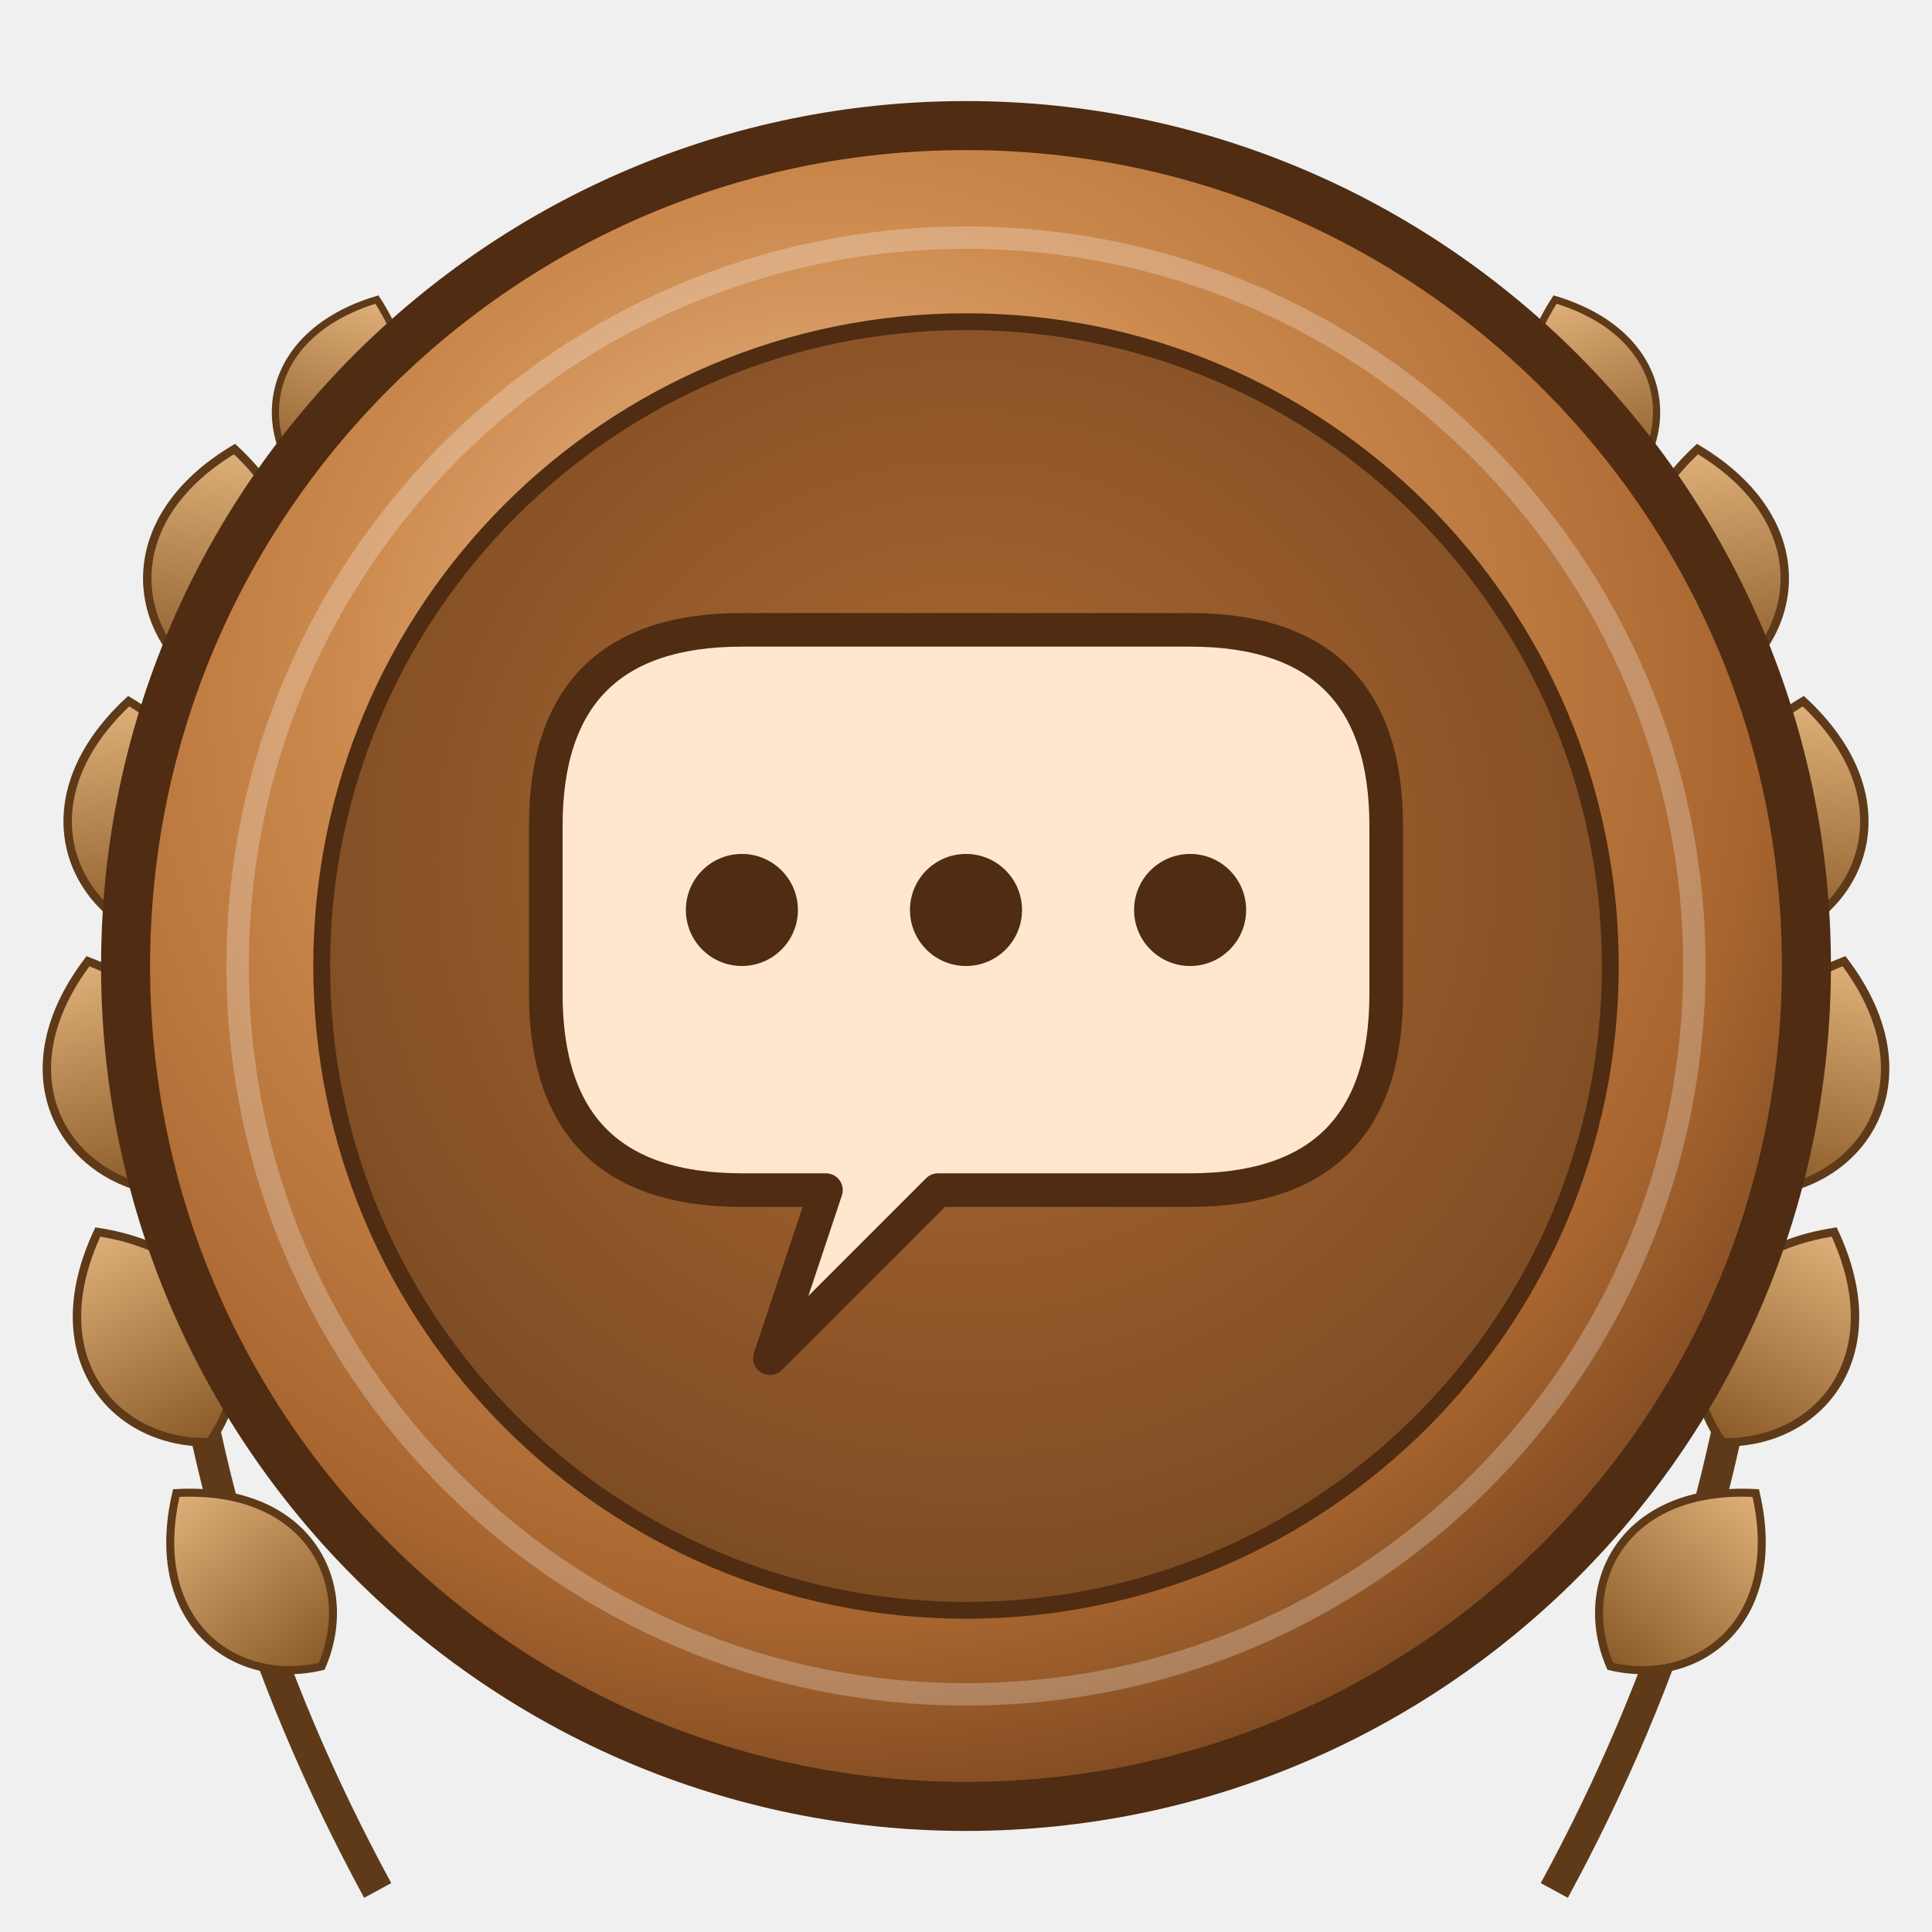
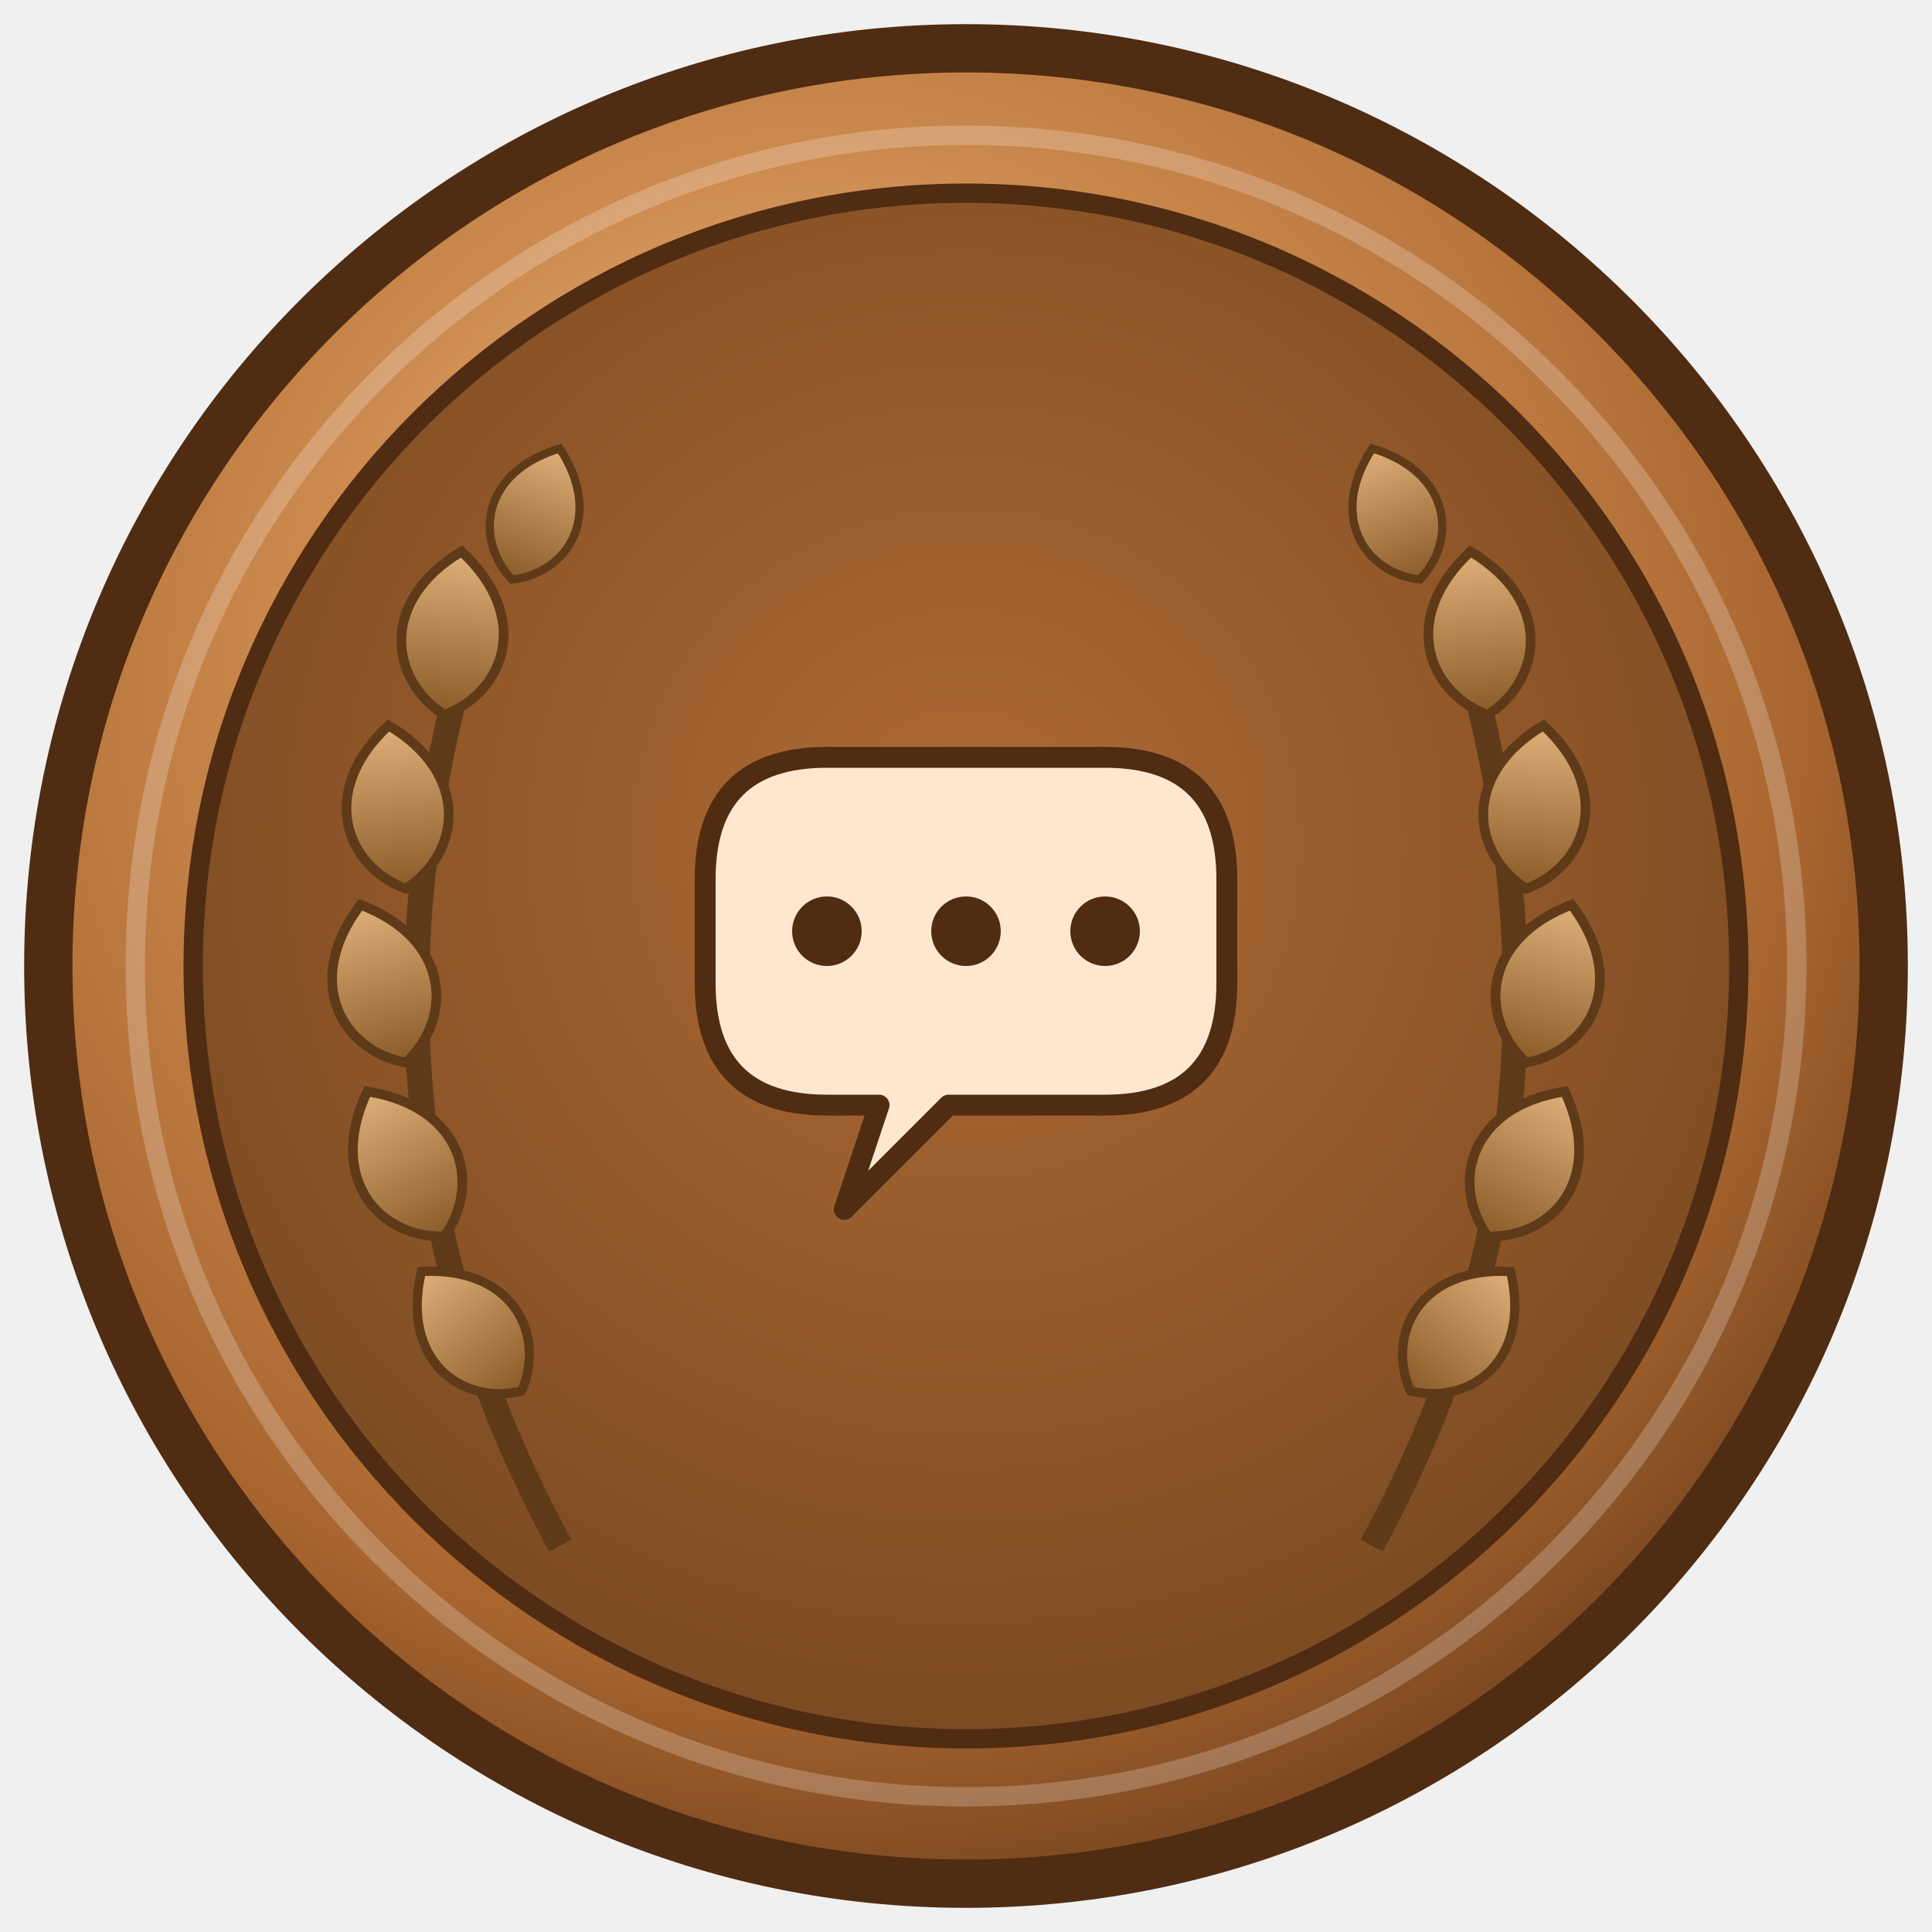
<svg xmlns="http://www.w3.org/2000/svg" viewBox="0 0 200 200" width="200" height="200" role="img" aria-label="Досягнення: Flood Rookie (рівень: бронза)">
  <defs>
    <radialGradient id="metal" cx="42%" cy="34%" r="72%">
      <stop offset="0%" stop-color="#f0c9a0" />
      <stop offset="40%" stop-color="#cd8a4e" />
      <stop offset="76%" stop-color="#a8652f" />
      <stop offset="100%" stop-color="#6e3f1c" />
    </radialGradient>
    <radialGradient id="field" cx="50%" cy="42%" r="60%">
      <stop offset="0%" stop-color="#b06a34" />
      <stop offset="100%" stop-color="#7a4a22" />
    </radialGradient>
    <linearGradient id="leaf" x1="0" y1="0" x2="0" y2="1">
      <stop offset="0%" stop-color="#e0b07a" />
      <stop offset="100%" stop-color="#8a5a28" />
    </linearGradient>
    <path id="lf" d="M0,0 C 6,-3 8,-11 0,-17 C -8,-11 -6,-3 0,0 Z" />
  </defs>
-   <g transform="translate(100 100) scale(1.45) translate(-100 -100)">
-     <g id="wreath-l" fill="url(#leaf)" stroke="#5e3a18" stroke-width="0.6">
-       <path d="M58,166 Q 33,120 50,68" fill="none" stroke="#5e3a18" stroke-width="2.2" />
+   <circle cx="100" cy="100" r="95" fill="url(#metal)" />
+   <circle cx="100" cy="100" r="95" fill="none" stroke="#4f2c12" stroke-width="5" />
+   <circle cx="100" cy="100" r="86" fill="none" stroke="#ffffff" stroke-opacity="0.22" stroke-width="2" />
+   <circle cx="100" cy="100" r="80" fill="url(#field)" stroke="#4f2c12" stroke-width="2" />
+   <g transform="translate(0 -6)">
+     <g id="wreath-l" fill="url(#leaf)" stroke="#5e3a18" stroke-width="1">
+       <path d="M58,166 Q 33,120 50,68" fill="none" stroke="#5e3a18" stroke-width="2.6" />
      <use href="#lf" transform="translate(54,150) rotate(-40) scale(0.95)" />
      <use href="#lf" transform="translate(46,134) rotate(-28)" />
      <use href="#lf" transform="translate(42,116) rotate(-16)" />
      <use href="#lf" transform="translate(42,98) rotate(-6)" />
      <use href="#lf" transform="translate(46,80) rotate(6)" />
      <use href="#lf" transform="translate(53,66) rotate(20) scale(0.85)" />
    </g>
    <use href="#wreath-l" transform="matrix(-1 0 0 1 200 0)" />
-     <circle cx="100" cy="100" r="60" fill="url(#metal)" />
-     <circle cx="100" cy="100" r="60" fill="none" stroke="#4f2c12" stroke-width="3.5" />
-     <circle cx="100" cy="100" r="52" fill="none" stroke="#ffffff" stroke-opacity="0.25" stroke-width="1.6" />
-     <circle cx="100" cy="100" r="46" fill="url(#field)" stroke="#4f2c12" stroke-width="1.2" />
+   </g>
+   <g transform="translate(100 100) scale(0.9) translate(-100 -100)">
    <path d="M84,76 H116 Q130,76 130,90 V102 Q130,116 116,116 H98 L86,128 L90,116 H84 Q70,116 70,102 V90 Q70,76 84,76 Z" fill="#ffe7cf" stroke="#4f2c12" stroke-width="2.4" stroke-linejoin="round" />
    <circle cx="84" cy="96" r="4" fill="#4f2c12" />
    <circle cx="100" cy="96" r="4" fill="#4f2c12" />
    <circle cx="116" cy="96" r="4" fill="#4f2c12" />
  </g>
</svg>
